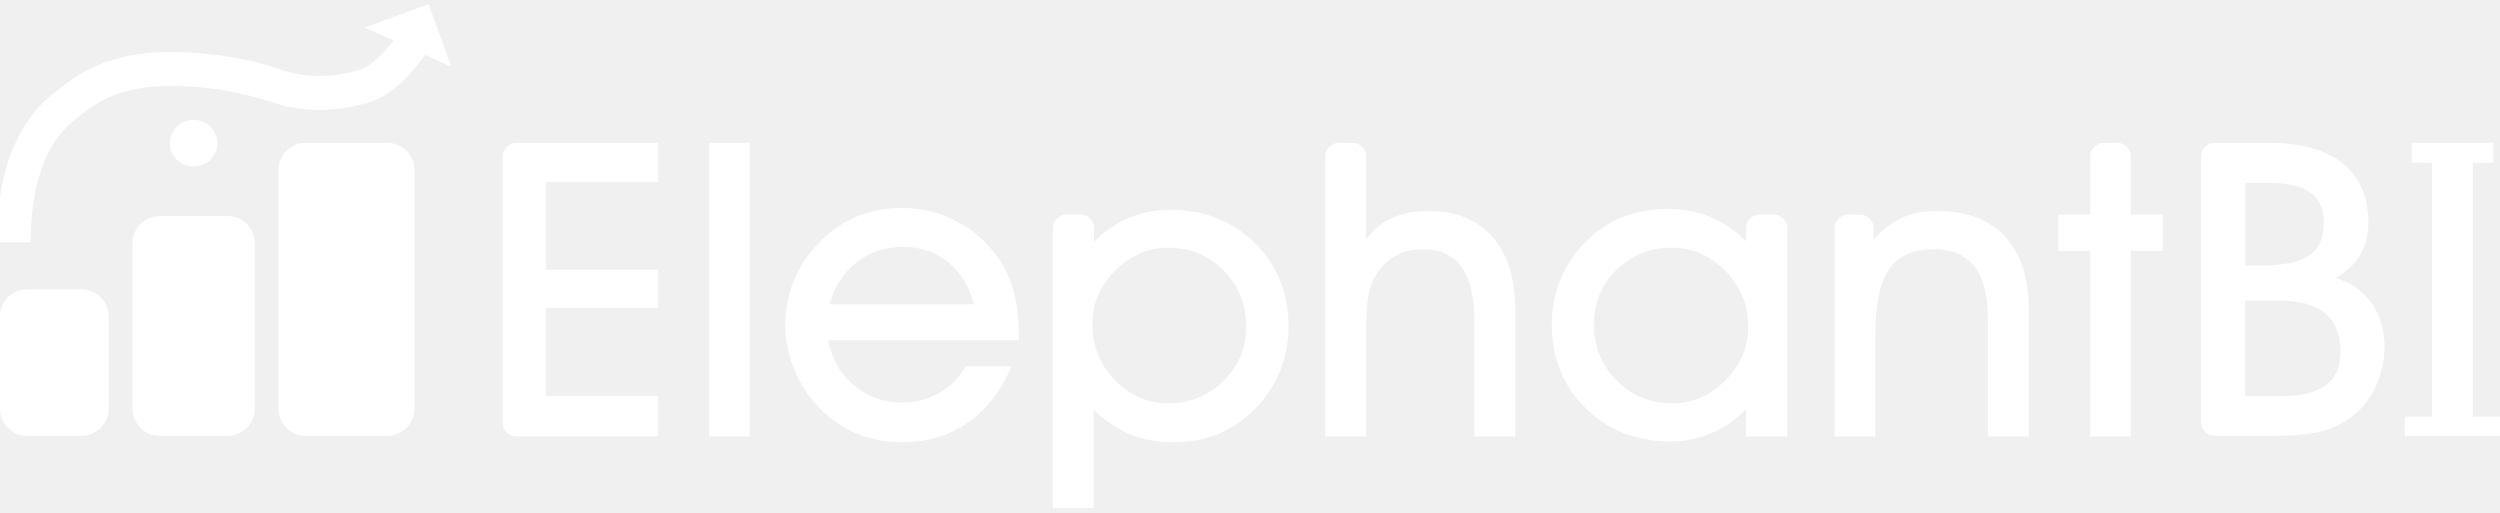
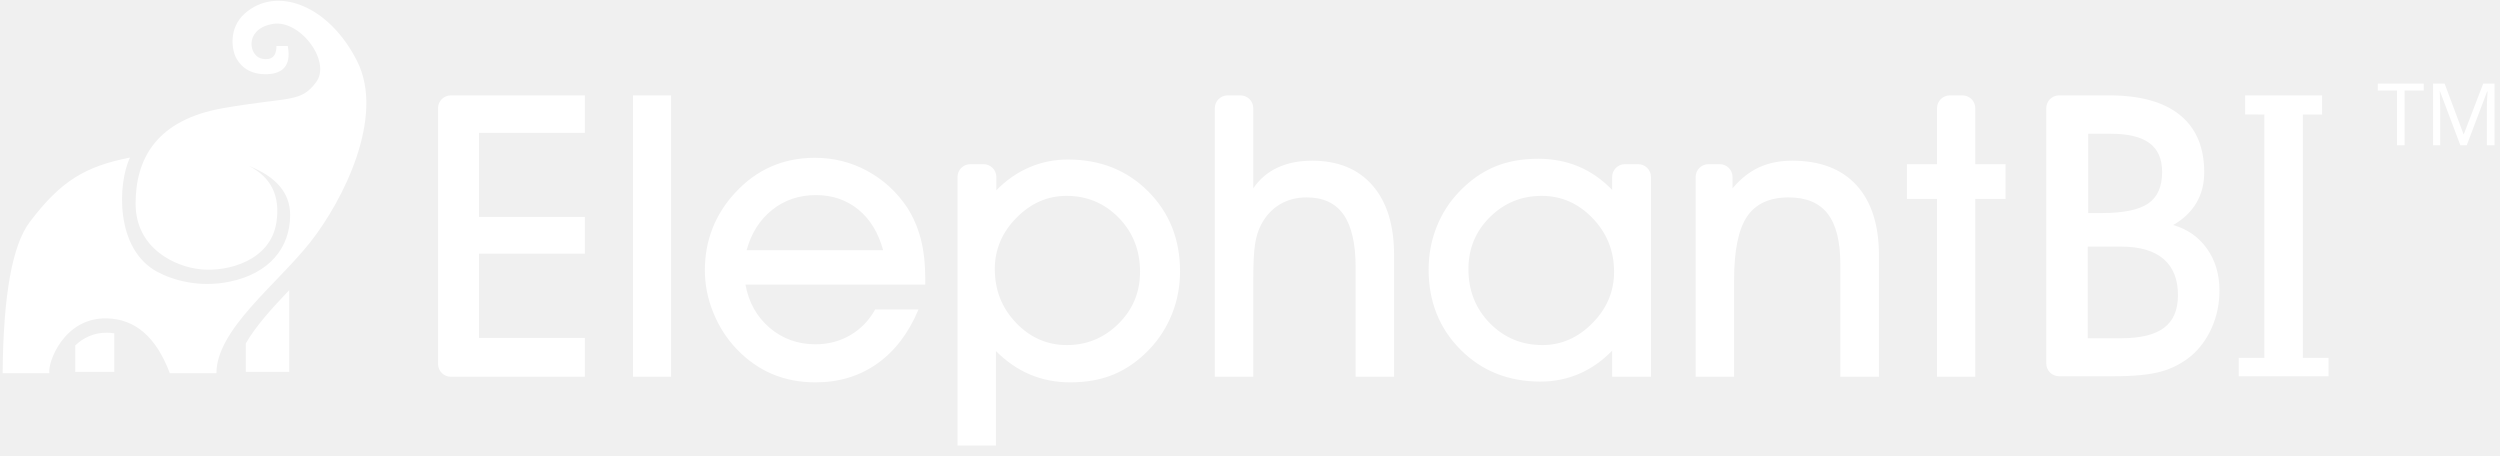
- <svg xmlns="http://www.w3.org/2000/svg" width="117px" height="24px" viewBox="0 0 117 24" version="1.1">
-   <defs>
-     <linearGradient x1="0%" y1="0%" x2="100%" y2="0%" id="linearGradient-1">
-       <stop stop-color="#FFFFFF" offset="0%" />
-       <stop stop-color="#FFFFFF" offset="100%" />
-     </linearGradient>
-   </defs>
-   <g id="page-2" stroke="none" stroke-width="1" fill="none" fill-rule="evenodd">
-     <g id="Artboard-8">
-       <g id="Group-21-Copy-14">
-         <rect id="Rectangle-9-Copy-9" fill="#FFFFFF" x="6.2" y="10.112" width="5.723" height="10.286" rx="1.271" />
-         <rect id="Rectangle-9-Copy-10" fill="#FFFFFF" x="13.035" y="6.684" width="6.359" height="13.714" rx="1.271" />
-         <rect id="Rectangle-9-Copy-11" fill="#FFFFFF" x="0" y="13.541" width="5.087" height="6.857" rx="1.271" />
-         <path d="M0.636,11.343 C0.636,8.773 1.273,6.295 3.06,4.942 C3.689,4.466 4.943,3.229 7.928,3.229 C10.265,3.229 11.873,3.668 12.975,4.033 C14.077,4.399 15.38,4.504 16.999,4.046 C18.24,3.695 19.149,2.22 19.894,1.247" id="Path-16-Copy-5" stroke="url(#linearGradient-1)" stroke-width="1.588" />
-         <path d="M18.676,1.122 L20.212,2.628 L20.212,1.122 L18.676,1.122 Z" id="Rectangle-Copy-3" stroke="#FFFFFF" stroke-width="0.953" transform="translate(19.09868, 2.203969) rotate(-20) translate(-19.09868, -2.203969) " />
-         <ellipse id="Oval-14-Copy" fill="#FFFFFF" cx="9.061" cy="6.701" rx="1.113" ry="1.091" />
-         <path d="M30.804,20.422 L24.162,20.422 C23.812,20.422 23.527,20.138 23.527,19.787 L23.527,7.319 C23.527,6.968 23.812,6.684 24.162,6.684 L30.804,6.684 L30.804,8.514 L25.558,8.514 L25.558,12.619 L30.804,12.619 L30.804,14.412 L25.558,14.412 L25.558,18.526 L30.804,18.526 L30.804,20.422 Z M33.191,20.422 L33.191,6.684 L35.077,6.684 L35.077,20.422 L33.191,20.422 Z M45.588,14.242 C45.35,13.386 44.94,12.724 44.356,12.256 C43.772,11.787 43.072,11.553 42.257,11.553 C41.423,11.553 40.7,11.793 40.087,12.275 C39.474,12.756 39.052,13.412 38.821,14.242 L45.588,14.242 Z M38.764,15.922 C38.924,16.79 39.323,17.493 39.962,18.03 C40.6,18.568 41.359,18.837 42.238,18.837 C42.867,18.837 43.44,18.689 43.956,18.394 C44.473,18.098 44.885,17.68 45.193,17.139 L47.339,17.139 C46.852,18.29 46.17,19.171 45.294,19.781 C44.418,20.391 43.4,20.696 42.238,20.696 C41.455,20.696 40.74,20.561 40.092,20.29 C39.444,20.02 38.857,19.614 38.33,19.073 C37.836,18.564 37.45,17.971 37.171,17.294 C36.891,16.618 36.752,15.928 36.752,15.223 C36.752,14.494 36.879,13.811 37.132,13.176 C37.386,12.54 37.759,11.962 38.253,11.439 C38.78,10.873 39.373,10.447 40.034,10.161 C40.695,9.875 41.417,9.732 42.2,9.732 C43.13,9.732 43.995,9.944 44.794,10.368 C45.592,10.793 46.252,11.386 46.771,12.147 C47.079,12.619 47.307,13.136 47.455,13.699 C47.602,14.262 47.676,14.906 47.676,15.629 L47.676,15.922 L38.764,15.922 Z M51.122,15.167 C51.122,16.192 51.473,17.066 52.176,17.79 C52.879,18.513 53.718,18.875 54.693,18.875 C55.687,18.875 56.541,18.527 57.253,17.832 C57.965,17.137 58.321,16.293 58.321,15.299 C58.321,14.248 57.969,13.368 57.263,12.657 C56.557,11.946 55.694,11.59 54.674,11.59 C53.737,11.59 52.911,11.947 52.195,12.661 C51.48,13.375 51.122,14.21 51.122,15.167 Z M51.18,19.167 L51.18,23.782 L49.274,23.782 L49.274,10.678 C49.274,10.327 49.558,10.043 49.909,10.043 L50.564,10.043 C50.915,10.043 51.199,10.327 51.199,10.678 L51.199,11.317 C51.687,10.826 52.23,10.453 52.83,10.199 C53.43,9.944 54.07,9.816 54.751,9.816 C56.348,9.816 57.673,10.335 58.726,11.373 C59.778,12.411 60.304,13.714 60.304,15.28 C60.304,16.003 60.173,16.692 59.91,17.346 C59.647,18.001 59.268,18.582 58.774,19.092 C58.241,19.639 57.659,20.043 57.027,20.304 C56.395,20.566 55.675,20.696 54.866,20.696 C54.147,20.696 53.482,20.569 52.869,20.314 C52.256,20.059 51.693,19.677 51.18,19.167 Z M63.933,20.422 L62.027,20.422 L62.027,7.319 C62.027,6.968 62.312,6.684 62.662,6.684 L63.298,6.684 C63.648,6.684 63.933,6.968 63.933,7.319 L63.933,11.222 C64.241,10.776 64.64,10.439 65.131,10.213 C65.622,9.986 66.195,9.873 66.849,9.873 C68.133,9.873 69.13,10.276 69.843,11.081 C70.555,11.886 70.911,13.015 70.911,14.468 L70.911,20.422 L69.005,20.422 L69.005,15.072 C69.005,13.921 68.806,13.066 68.408,12.506 C68.011,11.946 67.401,11.666 66.58,11.666 C66.079,11.666 65.636,11.779 65.251,12.006 C64.866,12.232 64.558,12.559 64.327,12.987 C64.186,13.245 64.085,13.559 64.024,13.931 C63.963,14.302 63.933,14.893 63.933,15.704 L63.933,20.422 Z M74.597,15.167 C74.597,16.217 74.952,17.098 75.661,17.809 C76.37,18.52 77.238,18.875 78.264,18.875 C79.201,18.875 80.027,18.518 80.743,17.804 C81.458,17.09 81.816,16.255 81.816,15.299 C81.816,14.28 81.462,13.407 80.752,12.68 C80.043,11.954 79.201,11.59 78.226,11.59 C77.225,11.59 76.37,11.936 75.661,12.628 C74.952,13.32 74.597,14.166 74.597,15.167 Z M81.72,20.422 L81.72,19.149 C81.232,19.646 80.688,20.021 80.088,20.276 C79.488,20.531 78.848,20.658 78.168,20.658 C76.577,20.658 75.255,20.138 74.203,19.097 C73.15,18.056 72.624,16.752 72.624,15.186 C72.624,14.456 72.756,13.764 73.019,13.11 C73.282,12.455 73.657,11.88 74.145,11.383 C74.678,10.836 75.26,10.431 75.892,10.17 C76.524,9.909 77.244,9.779 78.053,9.779 C78.778,9.779 79.445,9.905 80.055,10.156 C80.664,10.408 81.219,10.788 81.72,11.298 L81.72,10.678 C81.72,10.327 82.004,10.043 82.355,10.043 L83.009,10.043 C83.36,10.043 83.645,10.327 83.645,10.678 L83.645,20.422 L81.72,20.422 Z M87.764,20.422 L85.859,20.422 L85.859,10.678 C85.859,10.327 86.143,10.043 86.494,10.043 L87.052,10.043 C87.403,10.043 87.687,10.327 87.687,10.678 L87.687,11.222 C88.085,10.757 88.523,10.416 89.001,10.199 C89.479,9.982 90.026,9.873 90.642,9.873 C92.028,9.873 93.092,10.273 93.833,11.071 C94.574,11.87 94.945,13.015 94.945,14.506 L94.945,20.422 L93.029,20.422 L93.029,14.912 C93.029,13.811 92.821,12.995 92.404,12.463 C91.986,11.932 91.342,11.666 90.469,11.666 C89.519,11.666 88.831,11.979 88.404,12.605 C87.978,13.231 87.764,14.264 87.764,15.704 L87.764,20.422 Z M97.822,20.422 L97.822,11.741 L96.331,11.741 L96.331,10.043 L97.822,10.043 L97.822,7.319 C97.822,6.968 98.107,6.684 98.458,6.684 L99.083,6.684 C99.434,6.684 99.719,6.968 99.719,7.319 L99.719,10.043 L101.22,10.043 L101.22,11.741 L99.719,11.741 L99.719,20.422 L97.822,20.422 Z" id="ElephantBI-Copy-8" fill="#FFFFFF" />
-         <g id="Group-15-Copy-5" transform="translate(103.0109, 6.683788)" fill="#FFFFFF">
-           <path d="M3.11,0 C4.653,0 5.825,0.32 6.627,0.961 C7.428,1.601 7.829,2.534 7.829,3.758 C7.829,4.323 7.698,4.823 7.437,5.256 C7.175,5.689 6.793,6.047 6.289,6.33 C6.998,6.531 7.558,6.917 7.968,7.488 C8.379,8.06 8.584,8.741 8.584,9.532 C8.584,10.173 8.458,10.774 8.207,11.336 C7.955,11.898 7.607,12.364 7.163,12.735 C6.726,13.086 6.231,13.338 5.678,13.488 C5.125,13.639 4.345,13.714 3.338,13.714 L0.635,13.714 C0.284,13.714 4.2968356e-17,13.43 0,13.079 L1.11022302e-16,0.635 C6.80539465e-17,0.284 0.284,-3.79636676e-16 0.635,-4.4408921e-16 L3.11,0 Z M2.077,5.746 L2.742,5.746 C3.822,5.746 4.592,5.59 5.052,5.279 C5.513,4.969 5.743,4.455 5.743,3.739 C5.743,3.105 5.534,2.636 5.117,2.331 C4.699,2.027 4.06,1.874 3.199,1.874 L2.077,1.874 L2.077,5.746 Z M2.057,11.859 L3.706,11.859 C4.673,11.859 5.385,11.688 5.842,11.345 C6.299,11.003 6.528,10.474 6.528,9.758 C6.528,8.98 6.289,8.389 5.812,7.987 C5.335,7.586 4.633,7.385 3.706,7.385 L2.057,7.385 L2.057,11.859 Z" id="Combined-Shape" />
-           <polygon id="Path" points="13.989 13.714 9.538 13.714 9.538 12.816 10.81 12.816 10.81 0.935 9.856 0.932 9.856 0 13.671 0 13.671 0.935 12.717 0.935 12.717 12.816 13.989 12.816" />
-         </g>
+ <svg xmlns="http://www.w3.org/2000/svg" width="159px" height="29px" viewBox="0 0 159 29" version="1.1">
+   <defs />
+   <g id="Page-1" stroke="none" stroke-width="1" fill="none" fill-rule="evenodd">
+     <g id="Group-3" fill="#FFFFFF">
+       <path d="M37.197,23.962 L28.675,23.962 C28.225,23.962 27.859,23.597 27.859,23.146 L27.859,6.881 C27.859,6.431 28.225,6.066 28.675,6.066 L37.197,6.066 L37.197,8.45 L30.465,8.45 L30.465,13.797 L37.197,13.797 L37.197,16.132 L30.465,16.132 L30.465,21.491 L37.197,21.491 L37.197,23.962 Z M40.259,23.962 L40.259,6.066 L42.68,6.066 L42.68,23.962 L40.259,23.962 Z M56.167,15.911 C55.863,14.797 55.336,13.934 54.586,13.324 C53.837,12.713 52.94,12.408 51.894,12.408 C50.823,12.408 49.895,12.721 49.109,13.348 C48.322,13.975 47.781,14.829 47.485,15.911 L56.167,15.911 Z M47.411,18.099 C47.616,19.23 48.129,20.145 48.948,20.846 C49.767,21.546 50.741,21.897 51.869,21.897 C52.676,21.897 53.411,21.704 54.074,21.319 C54.737,20.934 55.266,20.389 55.661,19.684 L58.415,19.684 C57.789,21.184 56.914,22.331 55.791,23.126 C54.667,23.921 53.359,24.318 51.869,24.318 C50.865,24.318 49.947,24.142 49.115,23.79 C48.283,23.437 47.53,22.909 46.855,22.204 C46.221,21.54 45.725,20.768 45.367,19.887 C45.008,19.006 44.829,18.107 44.829,17.189 C44.829,16.239 44.992,15.35 45.317,14.522 C45.642,13.694 46.122,12.941 46.756,12.26 C47.431,11.523 48.193,10.968 49.041,10.595 C49.889,10.222 50.815,10.036 51.82,10.036 C53.014,10.036 54.123,10.312 55.148,10.865 C56.173,11.418 57.019,12.191 57.686,13.182 C58.082,13.797 58.374,14.471 58.563,15.204 C58.753,15.938 58.847,16.775 58.847,17.718 L58.847,18.099 L47.411,18.099 Z M63.269,17.115 C63.269,18.451 63.72,19.59 64.621,20.532 C65.523,21.475 66.599,21.946 67.851,21.946 C69.127,21.946 70.222,21.493 71.136,20.588 C72.05,19.682 72.507,18.582 72.507,17.288 C72.507,15.919 72.054,14.772 71.149,13.846 C70.243,12.92 69.135,12.457 67.826,12.457 C66.624,12.457 65.564,12.922 64.646,13.852 C63.728,14.782 63.269,15.87 63.269,17.115 Z M63.343,22.327 L63.343,28.337 L60.898,28.337 L60.898,11.257 C60.898,10.806 61.263,10.441 61.713,10.441 L62.552,10.441 C63.003,10.441 63.368,10.806 63.368,11.257 L63.368,12.101 C63.993,11.461 64.691,10.976 65.461,10.644 C66.231,10.312 67.052,10.146 67.925,10.146 C69.975,10.146 71.676,10.822 73.026,12.174 C74.376,13.526 75.051,15.223 75.051,17.263 C75.051,18.205 74.883,19.103 74.545,19.955 C74.207,20.807 73.722,21.565 73.088,22.229 C72.404,22.942 71.657,23.468 70.846,23.808 C70.035,24.148 69.111,24.318 68.073,24.318 C67.151,24.318 66.297,24.152 65.511,23.82 C64.724,23.488 64.002,22.991 63.343,22.327 Z M79.708,23.962 L77.262,23.962 L77.262,6.881 C77.262,6.431 77.627,6.066 78.078,6.066 L78.892,6.066 C79.343,6.066 79.708,6.431 79.708,6.881 L79.708,11.978 C80.103,11.396 80.615,10.958 81.245,10.663 C81.875,10.368 82.61,10.22 83.45,10.22 C85.097,10.22 86.377,10.744 87.291,11.793 C88.205,12.842 88.662,14.313 88.662,16.206 L88.662,23.962 L86.217,23.962 L86.217,16.993 C86.217,15.493 85.961,14.379 85.451,13.649 C84.94,12.92 84.158,12.555 83.104,12.555 C82.462,12.555 81.894,12.703 81.4,12.998 C80.906,13.293 80.51,13.719 80.214,14.276 C80.033,14.612 79.903,15.022 79.825,15.505 C79.747,15.989 79.708,16.759 79.708,17.816 L79.708,23.962 Z M93.392,17.115 C93.392,18.484 93.847,19.631 94.757,20.557 C95.667,21.483 96.78,21.946 98.098,21.946 C99.3,21.946 100.36,21.481 101.278,20.551 C102.196,19.621 102.655,18.533 102.655,17.288 C102.655,15.96 102.2,14.823 101.291,13.877 C100.381,12.93 99.3,12.457 98.049,12.457 C96.764,12.457 95.667,12.908 94.757,13.809 C93.847,14.71 93.392,15.813 93.392,17.115 Z M102.532,23.962 L102.532,22.302 C101.906,22.95 101.208,23.439 100.438,23.771 C99.669,24.103 98.847,24.269 97.974,24.269 C95.932,24.269 94.236,23.591 92.886,22.235 C91.536,20.879 90.86,19.18 90.86,17.14 C90.86,16.19 91.029,15.288 91.367,14.436 C91.704,13.584 92.186,12.834 92.812,12.187 C93.495,11.474 94.242,10.947 95.053,10.607 C95.864,10.267 96.789,10.097 97.826,10.097 C98.757,10.097 99.613,10.261 100.395,10.589 C101.177,10.917 101.89,11.412 102.532,12.076 L102.532,11.257 C102.532,10.806 102.897,10.441 103.347,10.441 L104.186,10.441 C104.637,10.441 105.002,10.806 105.002,11.257 L105.002,23.962 L102.532,23.962 Z M110.288,23.962 L107.843,23.962 L107.843,11.257 C107.843,10.806 108.208,10.441 108.658,10.441 L109.374,10.441 C109.824,10.441 110.189,10.806 110.189,11.257 L110.189,11.978 C110.7,11.371 111.262,10.927 111.875,10.644 C112.489,10.361 113.19,10.22 113.981,10.22 C115.759,10.22 117.124,10.74 118.075,11.781 C119.026,12.822 119.502,14.313 119.502,16.255 L119.502,23.962 L117.044,23.962 L117.044,16.784 C117.044,15.35 116.776,14.286 116.241,13.594 C115.706,12.902 114.878,12.555 113.759,12.555 C112.54,12.555 111.657,12.963 111.109,13.778 C110.562,14.594 110.288,15.94 110.288,17.816 L110.288,23.962 Z M123.195,23.962 L123.195,12.654 L121.28,12.654 L121.28,10.441 L123.195,10.441 L123.195,6.881 C123.195,6.431 123.56,6.066 124.01,6.066 L124.812,6.066 C125.263,6.066 125.628,6.431 125.628,6.881 L125.628,10.441 L127.554,10.441 L127.554,12.654 L125.628,12.654 L125.628,23.962 L123.195,23.962 Z" id="ElephantBI-Copy-11" />
+       <g id="Group-15-Copy-8" transform="translate(130.1425, 4.056494)">
+         <path d="M3.99,2.009 C5.971,2.009 7.475,2.426 8.504,3.261 C9.532,4.095 10.046,5.31 10.046,6.905 C10.046,7.641 9.878,8.291 9.543,8.855 C9.207,9.42 8.716,9.886 8.07,10.254 C8.98,10.516 9.698,11.019 10.225,11.763 C10.752,12.508 11.015,13.395 11.015,14.426 C11.015,15.26 10.854,16.043 10.531,16.775 C10.208,17.508 9.762,18.115 9.192,18.597 C8.631,19.056 7.996,19.383 7.286,19.579 C6.576,19.775 5.576,19.873 4.284,19.873 L0.816,19.873 C0.365,19.873 2.83658469e-14,19.508 2.83106871e-14,19.058 L2.84217094e-14,2.825 C2.83665496e-14,2.374 0.365,2.009 0.816,2.009 L3.99,2.009 Z M2.665,9.494 L3.519,9.494 C4.904,9.494 5.892,9.291 6.483,8.886 C7.074,8.481 7.369,7.813 7.369,6.88 C7.369,6.054 7.101,5.443 6.566,5.046 C6.03,4.649 5.21,4.451 4.105,4.451 L2.665,4.451 L2.665,9.494 Z M2.639,17.456 L4.755,17.456 C5.996,17.456 6.91,17.234 7.496,16.788 C8.083,16.342 8.376,15.653 8.376,14.72 C8.376,13.706 8.07,12.937 7.458,12.414 C6.846,11.89 5.945,11.628 4.755,11.628 L2.639,11.628 L2.639,17.456 Z" id="Combined-Shape" />
+         <polygon id="Path" points="17.951 19.873 12.239 19.873 12.239 18.704 13.871 18.704 13.871 3.227 12.647 3.223 12.647 2.009 17.543 2.009 17.543 3.227 16.319 3.227 16.319 18.704 17.951 18.704" />
+         <text id="TM" font-family="LucidaGrande, Lucida Grande" font-size="5.479" font-weight="normal">
+           <tspan x="21.022" y="5.183">TM</tspan>
+         </text>
+       </g>
+       <g id="Group">
+         <path d="M18.393,18.456 L18.393,23.651 L15.634,23.651 L15.634,21.837 C16.286,20.707 17.328,19.572 18.393,18.456 Z" id="Combined-Shape" />
+         <path d="M7.269,21.199 L7.269,23.651 L4.785,23.651 L4.785,21.969 C5.291,21.488 5.963,21.145 6.824,21.161 C6.976,21.164 7.124,21.177 7.269,21.199 Z" id="Combined-Shape" />
+         <path d="M17.583,2.926 L18.302,2.926 C18.503,3.987 18.145,4.579 17.226,4.702 C16.034,4.825 15.382,4.316 15.05,3.744 C14.719,3.171 14.531,1.777 15.571,0.857 C17.596,-0.937 20.926,0.337 22.714,3.889 C24.502,7.441 21.823,12.758 19.727,15.413 C17.63,18.067 13.755,20.97 13.767,23.737 C12.496,23.737 11.506,23.737 10.799,23.737 C9.942,21.443 8.6,20.28 6.774,20.248 C4.035,20.201 3.012,23.107 3.141,23.737 C1.913,23.737 0.923,23.737 0.168,23.737 C0.206,18.796 0.779,15.591 1.889,14.123 C3.862,11.512 5.415,10.583 8.265,10.021 C7.487,11.675 7.304,15.843 10.008,17.291 C10.99,17.816 12.66,18.315 14.604,17.914 C17.134,17.393 18.453,15.757 18.453,13.675 C18.453,12.287 17.583,11.249 15.841,10.559 C17.248,11.278 17.829,12.466 17.583,14.123 C17.215,16.608 14.452,17.291 12.792,17.132 C11.132,16.973 8.624,15.801 8.624,12.95 C8.624,10.1 9.947,7.617 14.2,6.877 C18.453,6.138 19.127,6.552 20.113,5.214 C21.1,3.876 18.998,1.107 17.226,1.546 C15.534,1.907 15.816,3.598 16.7,3.744 C17.289,3.84 17.583,3.568 17.583,2.926 Z" id="Path-19" />
      </g>
    </g>
  </g>
</svg>
